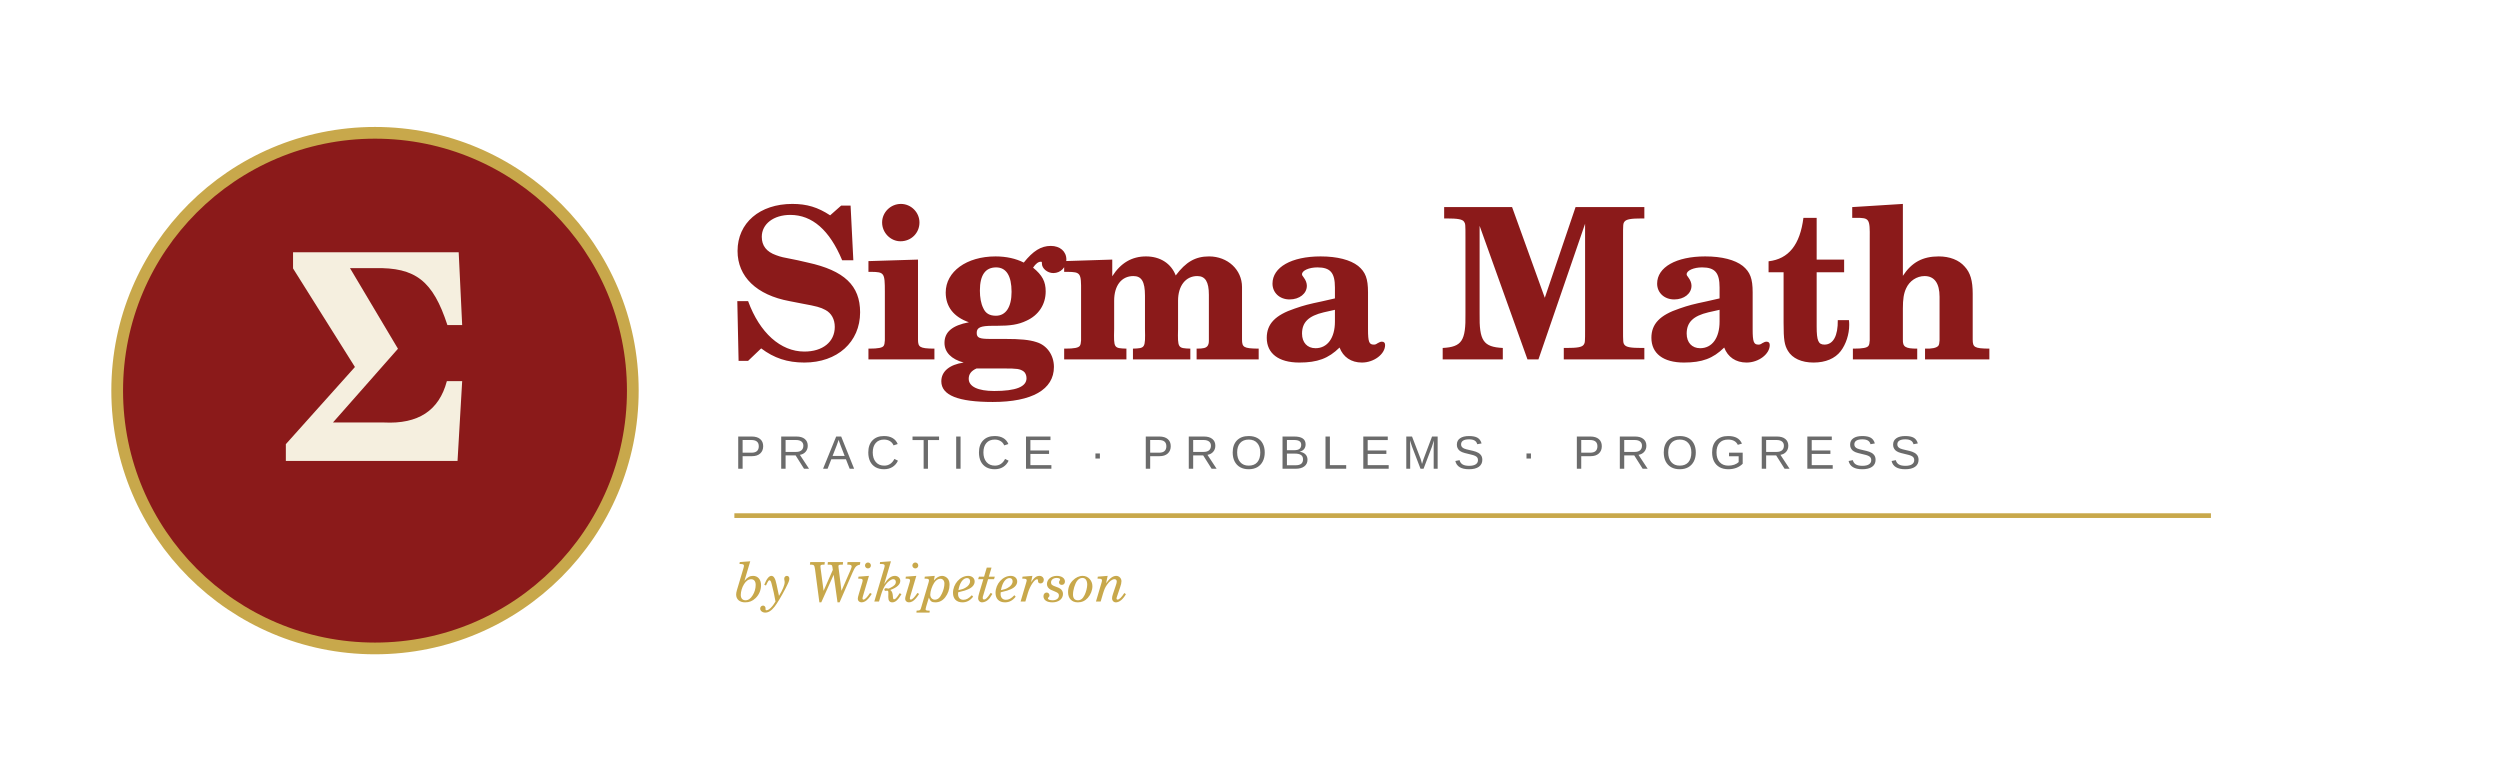
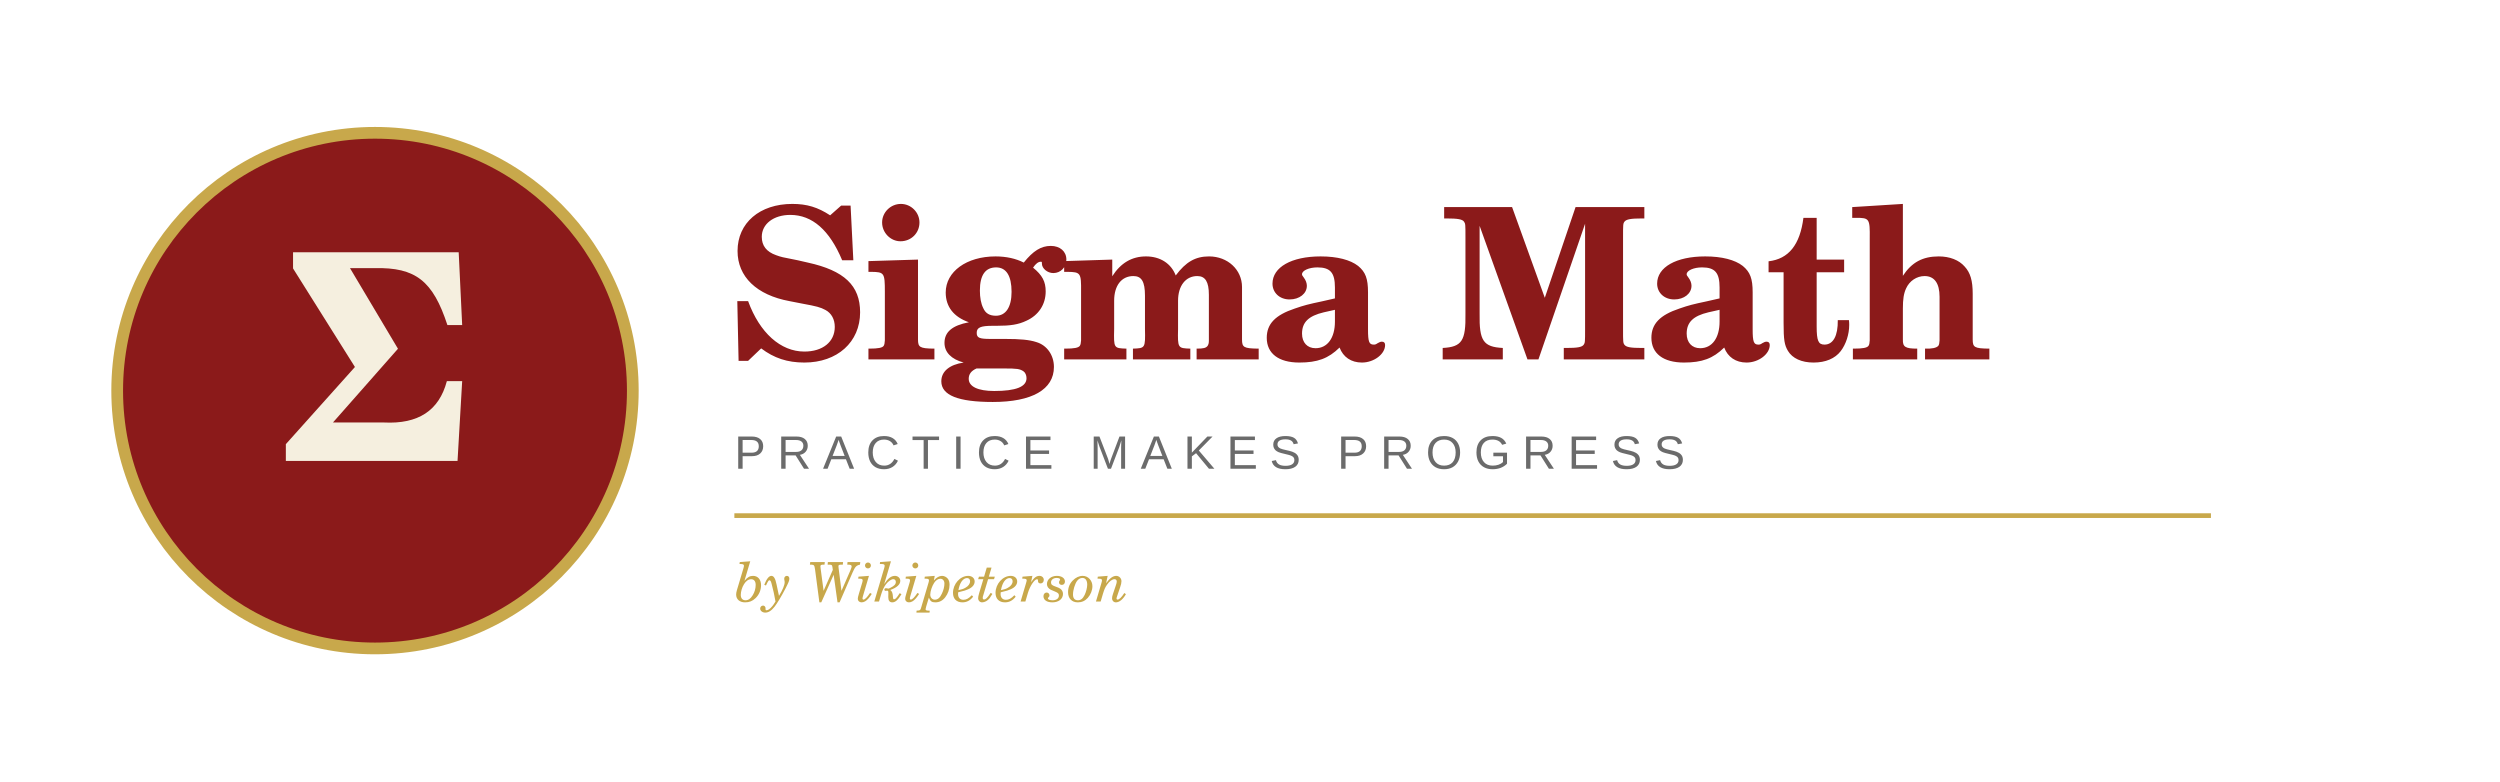
<svg xmlns="http://www.w3.org/2000/svg" width="640" height="200" viewBox="0 0 640 200" role="img" aria-labelledby="title desc">
  <defs>
    <style>
      .serif { font-family: "Century Schoolbook", "Century Schoolbook L", "New Century Schoolbook", "TeX Gyre Schola", Georgia, serif; }
    </style>
  </defs>
  <circle cx="96" cy="100" r="66" fill="#8B1A1A" />
  <circle cx="96" cy="100" r="66" fill="none" stroke="#C8A84B" stroke-width="3" />
  <text x="96" y="118" text-anchor="middle" class="serif" font-size="74" font-weight="700" fill="#F5EFDF">Σ</text>
  <text x="186" y="92" class="serif" font-size="54" font-weight="700" fill="#8B1A1A" letter-spacing="-1">Sigma Math</text>
-   <text x="188" y="120" font-family="'Helvetica Neue', Arial, sans-serif" font-size="12" fill="#6B6B6B" letter-spacing="3">PRACTICE · PROBLEMS · PROGRESS</text>
+   <text x="188" y="120" font-family="'Helvetica Neue', Arial, sans-serif" font-size="12" fill="#6B6B6B" letter-spacing="3">PRACTICE MAKES PROGRESS</text>
  <line x1="188" y1="132" x2="566" y2="132" stroke="#C8A84B" stroke-width="1.2" />
  <text x="188" y="154" class="serif" font-size="14" font-style="italic" fill="#C8A84B">by Wikipeterson</text>
</svg>
